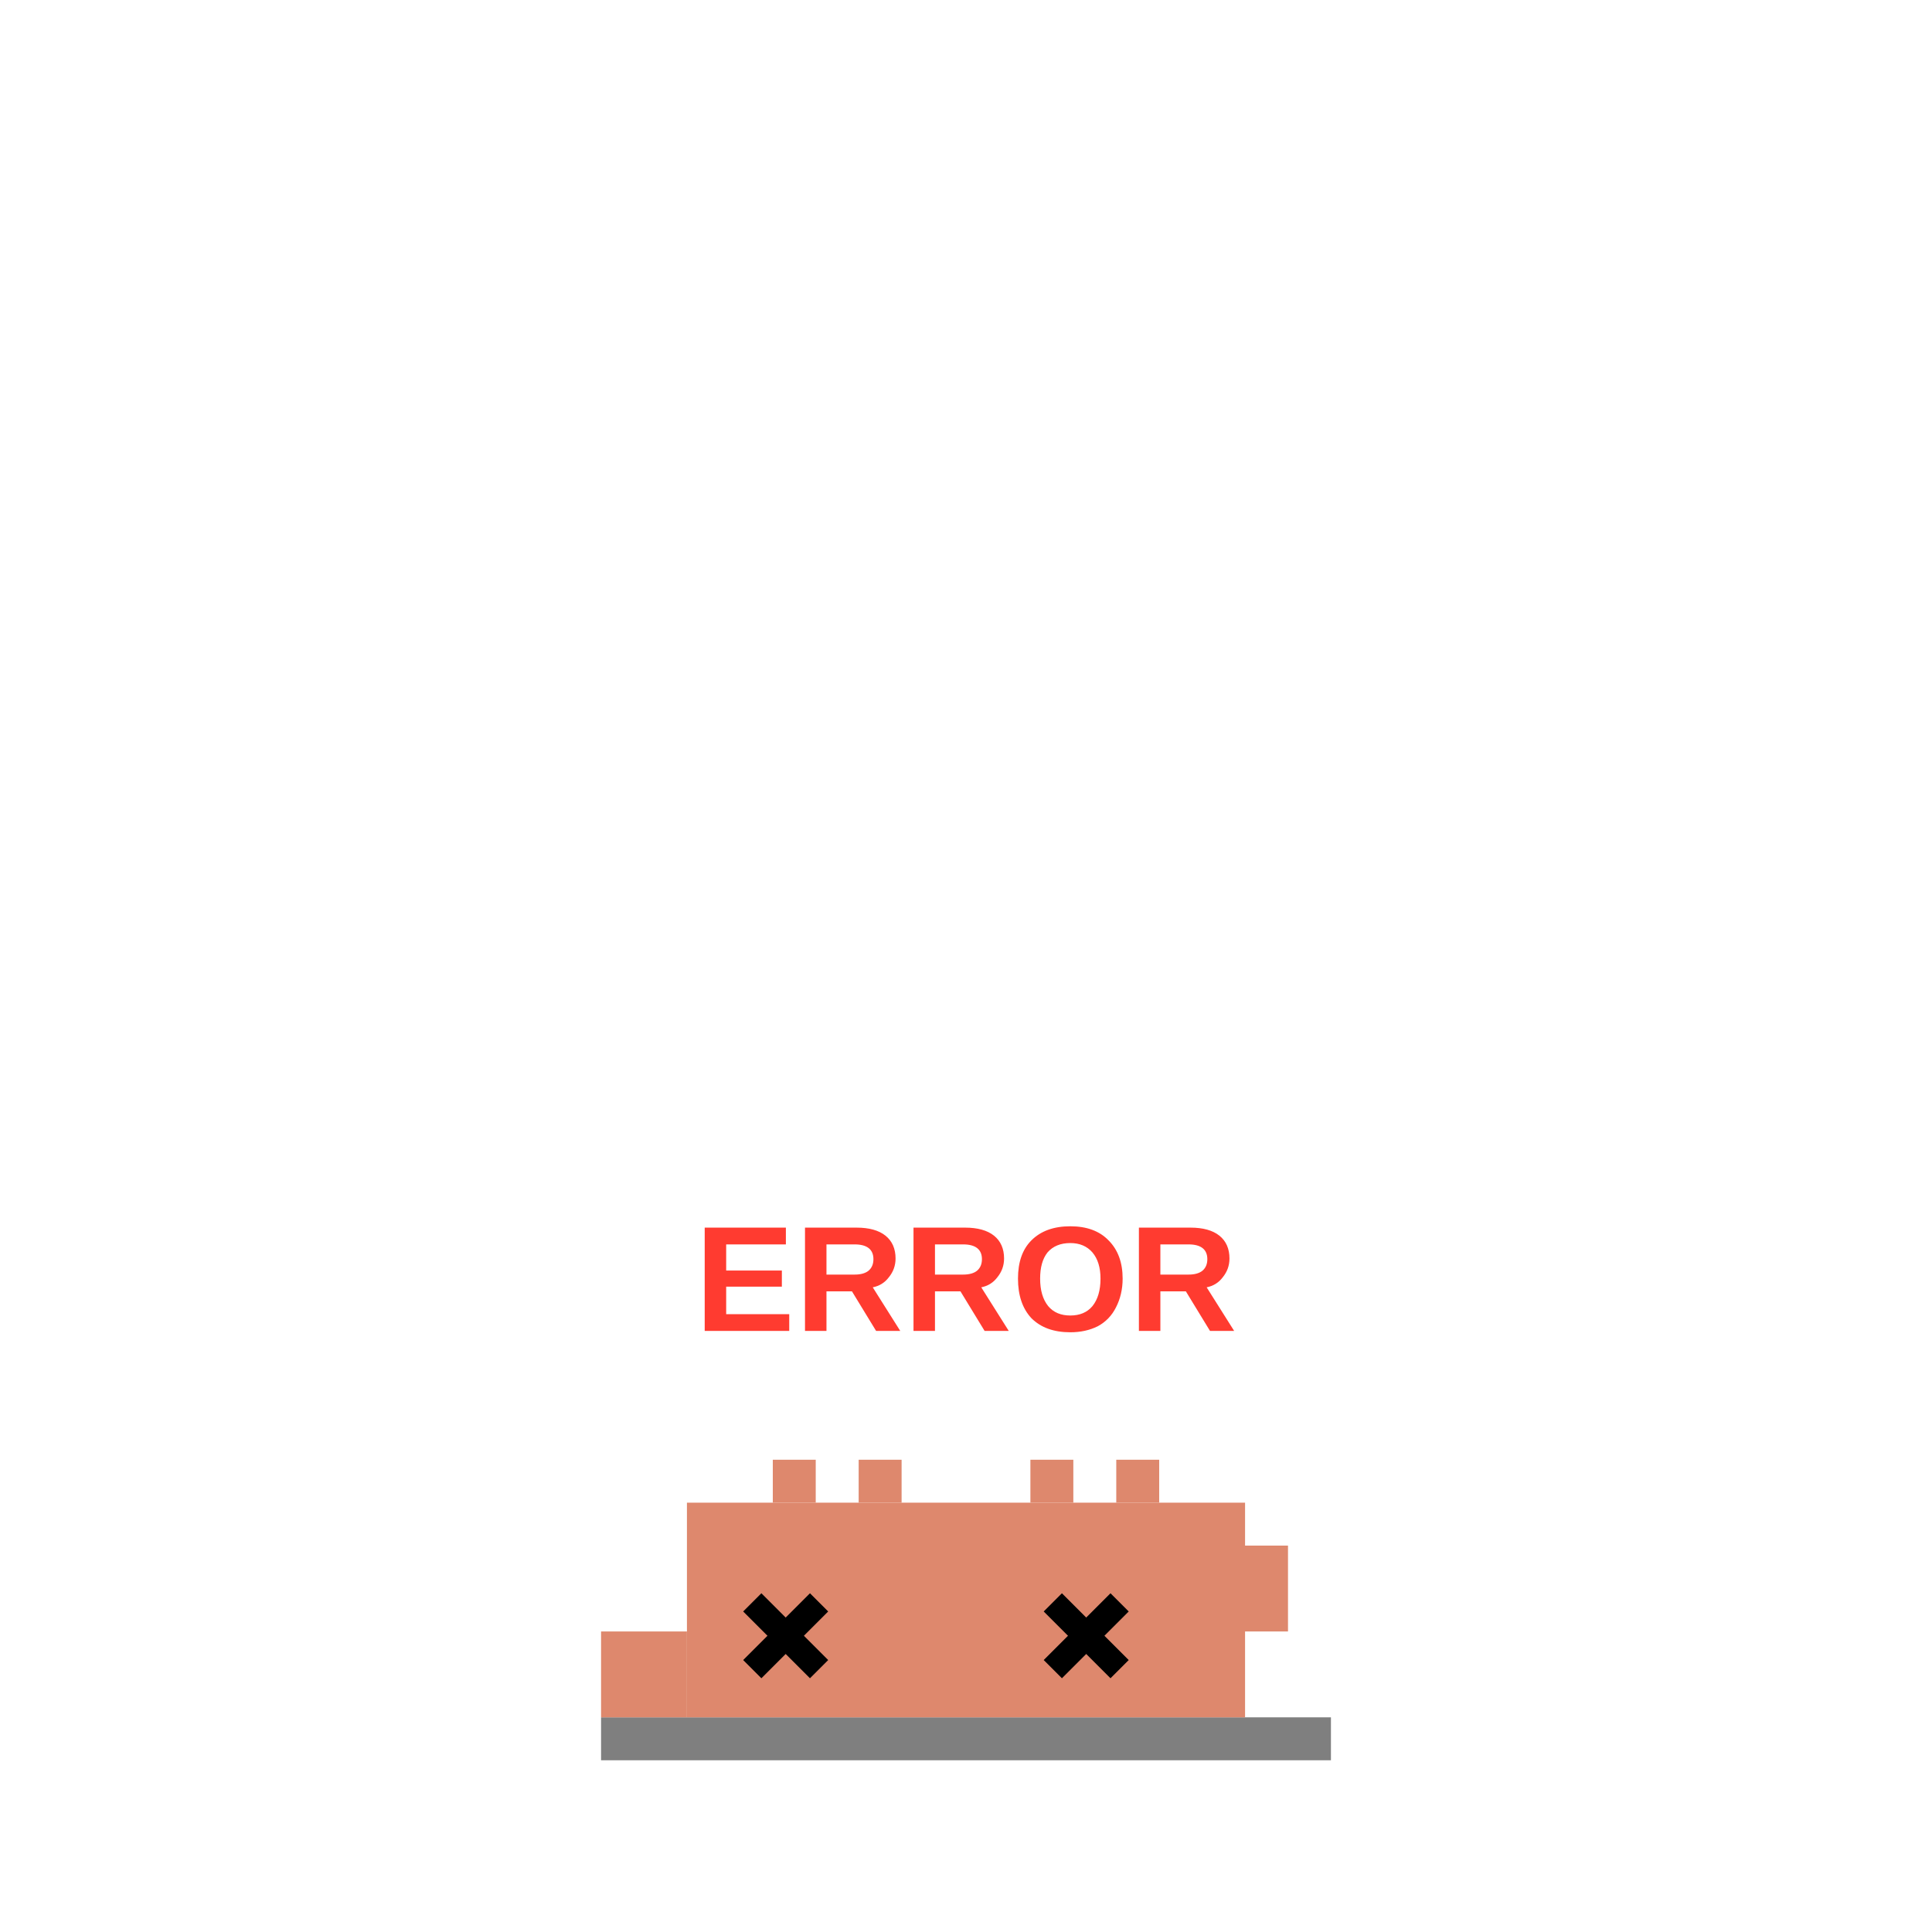
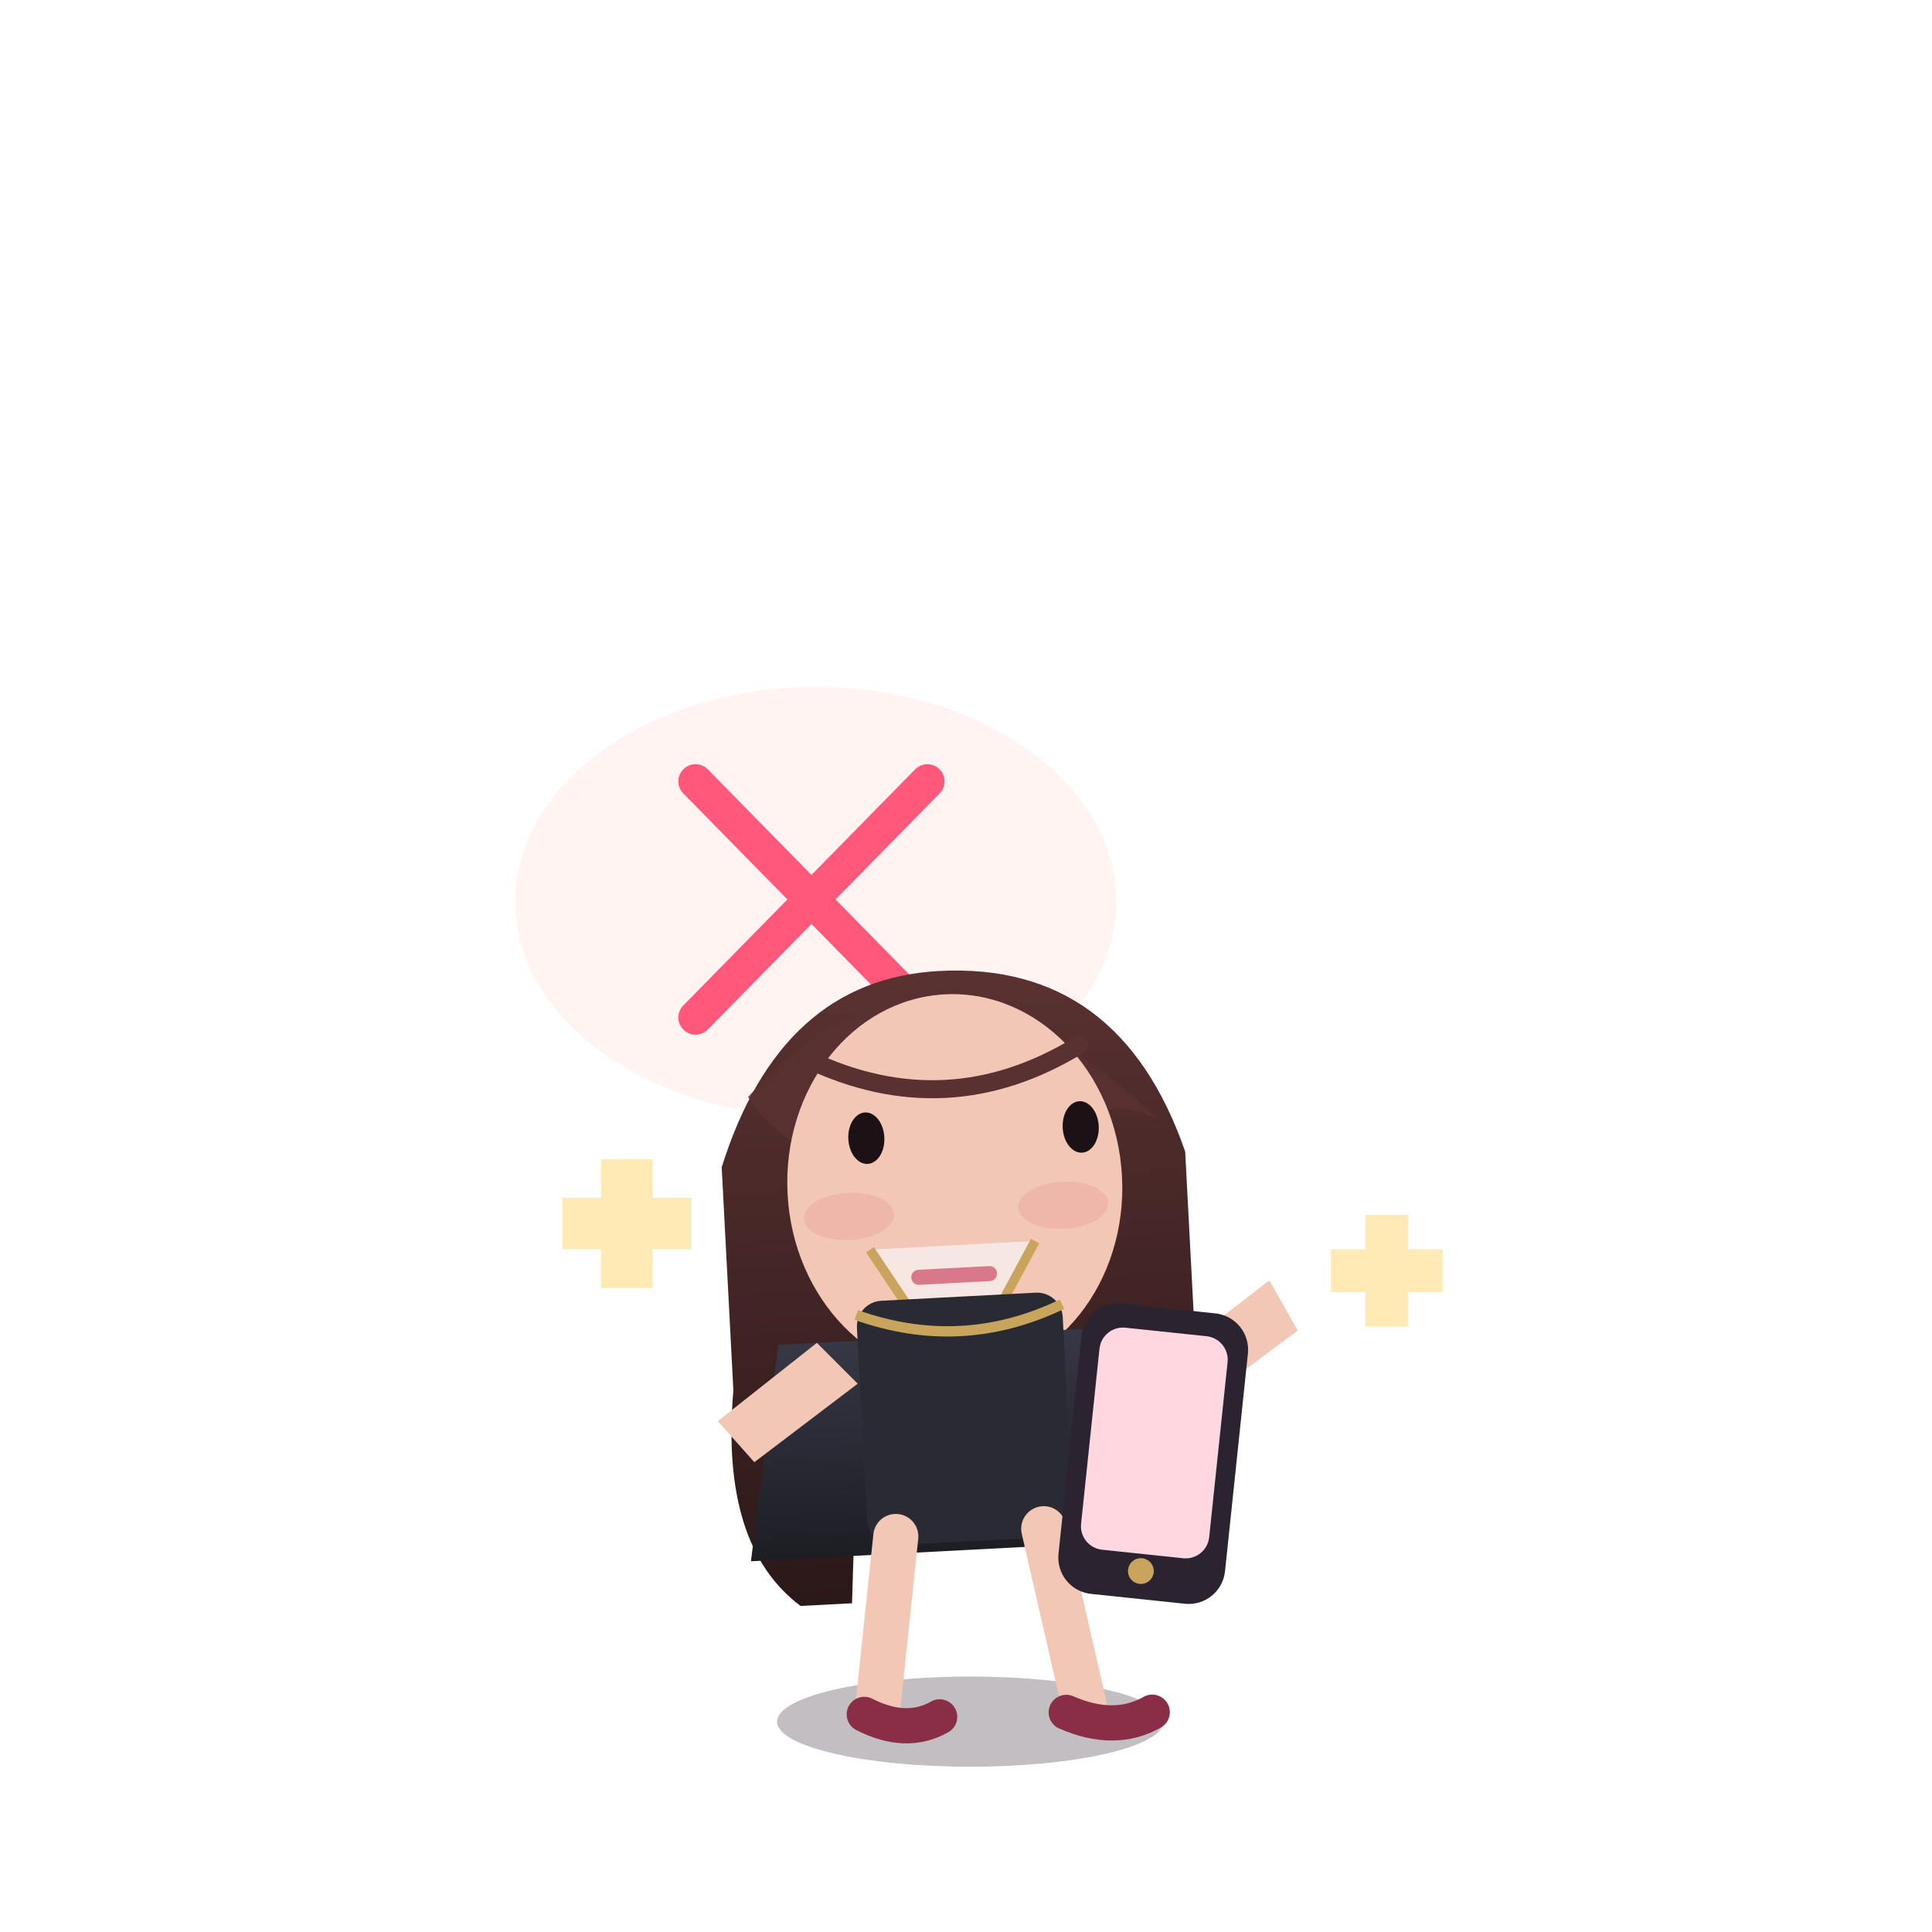
<svg xmlns="http://www.w3.org/2000/svg" viewBox="-15 -25 45 45" width="500" height="500">
  <defs>
+     <linearGradient id="hair-grad" x1="0" y1="0" x2="0" y2="1">
+       <stop offset="0%" stop-color="#5A3131" />
+       <stop offset="100%" stop-color="#2B1818" />
+     </linearGradient>
+     <linearGradient id="blazer-grad" x1="0" y1="0" x2="0" y2="1">
+       <stop offset="0%" stop-color="#373746" />
+       <stop offset="100%" stop-color="#1D1D24" />
+     </linearGradient>
    <style>
-       .body-exhausted {
-         transform-origin: 7.5px 15px;
-         animation: heavy-breathe 2.5s infinite ease-in-out;
+       .body-float { transform-origin: 7.5px 10px; animation: bodyFloat 3.8s infinite ease-in-out; }
+       .hair-sway { transform-origin: 7.5px 4.5px; animation: hairSway 4.8s infinite ease-in-out; }
+       .sparkle-pulse { animation: sparklePulse 1.8s infinite ease-in-out; }
+       .alert-pop { animation: alertPop 0.9s infinite ease-in-out; }
+       .sleep-breathe { transform-origin: 7.5px 10px; animation: sleepBreathe 4.6s infinite ease-in-out; }
+       .mini-hover { animation: miniHover 2.6s infinite ease-in-out; }
+       @keyframes bodyFloat {
+         0%,100% { transform: translate(0,0); }
+         50% { transform: translate(0,0.65px); }
      }
-       .arm-fan {
-         transform-origin: 14px 10px;
-         animation: fan-self 0.4s infinite alternate ease-in-out;
+       @keyframes hairSway {
+         0%,100% { transform: rotate(0deg); }
+         50% { transform: rotate(-1.6deg); }
      }
-       .smoke {
-         opacity: 0;
-         animation: puff-smoke 3s infinite ease-out;
+       @keyframes sparklePulse {
+         0%,100% { opacity: 0.65; transform: scale(1); }
+         50% { opacity: 1; transform: scale(1.08); }
      }
-       .sm1 { animation-delay: 0s; }
-       .sm2 { animation-delay: 1s; }
-       .sm3 { animation-delay: 2s; }
- 
-       /* Error warning flash */
-       .error-warning {
-         animation: error-flash 0.8s infinite ease-in-out;
+       @keyframes alertPop {
+         0%,100% { transform: translateY(0); }
+         50% { transform: translateY(-0.7px); }
      }
- 
-       @keyframes heavy-breathe {
-         0%, 100% { transform: scale(1, 1) translateY(0); }
-         50% { transform: scale(1.05, 0.9) translateY(1.5px); }
+       @keyframes sleepBreathe {
+         0%,100% { transform: translate(0,0) scale(1,1); }
+         50% { transform: translate(0,0.8px) scale(1.02,0.98); }
      }
-       @keyframes fan-self {
-         0% { transform: rotate(0deg); }
-         100% { transform: rotate(-60deg); }
-       }
-       @keyframes puff-smoke {
-         0% { transform: translate(7.5px, 6px) scale(0.5); opacity: 0; }
-         20% { opacity: 0.6; }
-         100% { transform: translate(7.5px, -15px) scale(2); opacity: 0; }
-       }
-       @keyframes error-flash {
-         0%, 100% { opacity: 1; }
-         50% { opacity: 0.15; }
+       @keyframes miniHover {
+         0%,100% { transform: translateY(0); }
+         50% { transform: translateY(-0.8px); }
      }
    </style>
-     <g id="smoke-puff">
-       <rect x="-1" y="-1" width="2" height="2" fill="#B0BEC5" rx="0.5" />
-       <rect x="0" y="-2" width="2" height="2" fill="#CFD8DC" rx="0.5" />
-     </g>
  </defs>
-   <rect id="ground-shadow" x="-1" y="15" width="17" height="1" fill="#000000" opacity="0.5" />
+   <g transform="translate(-4 -9)">
+     <ellipse cx="8" cy="5" rx="7" ry="5" fill="#FFF4F1" opacity="0.96" />
+     <path d="M12 8 L14 11 L10 9 Z" fill="#FFF4F1" opacity="0.96" />
+     <path d="M5.2 2.2 L10.6 7.7 M10.6 2.2 L5.2 7.7" stroke="#FF587A" stroke-width="0.8" stroke-linecap="round" />
+   </g>
+   <g transform="translate(0 0) scale(1 1)">
+     <ellipse cx="7.6" cy="15.1" rx="4.5" ry="1.05" fill="#24171F" opacity="0.28" />
+   </g>
  <g>
-     <use href="#smoke-puff" class="smoke sm1" />
-     <use href="#smoke-puff" class="smoke sm2" transform="translate(-2, 0)" />
-     <use href="#smoke-puff" class="smoke sm3" transform="translate(2, 0)" />
-   </g>
-   <g class="body-exhausted">
-     <g fill="#DE886D">
-       <rect x="3" y="9" width="1" height="1" />
-       <rect x="5" y="9" width="1" height="1" />
-       <rect x="9" y="9" width="1" height="1" />
-       <rect x="11" y="9" width="1" height="1" />
-     </g>
-     <g fill="#DE886D">
-       <rect x="1" y="10" width="13" height="5" />
-       <rect x="-1" y="13" width="2" height="2" />
-     </g>
-     <g class="arm-fan">
-       <rect x="13" y="11" width="2" height="2" fill="#DE886D" />
-     </g>
-     <g fill="#000000">
-       <rect x="3" y="12" width="0.6" height="2.2" transform="rotate(45 3.3 13.1)" />
-       <rect x="3" y="12" width="0.6" height="2.2" transform="rotate(-45 3.3 13.1)" />
-       <rect x="10" y="12" width="0.6" height="2.2" transform="rotate(45 10.3 13.1)" />
-       <rect x="10" y="12" width="0.6" height="2.2" transform="rotate(-45 10.3 13.1)" />
+     <g transform="translate(0 0) rotate(-3 7.5 9.5)" class="body-float">
+       <g class="hair-sway">
+         <path d="M2.2 1.9 Q3.8 -2.4 7.5 -2.4 Q11.7 -2.4 13 2.1 L13 7.8 Q12.3 10.8 10.6 12.2 L9.6 12.2 L10 5.5 Q7.8 7.2 5.1 7.4 L4.7 12.2 L3.5 12.2 Q1.7 10.7 2.2 7.1 Z" fill="url(#hair-grad)" />
+         <path d="M2.9 0.3 Q7.2 -4.1 12.4 1.3 Q11.4 0.8 10.5 1.2 Q7.6 -1.6 4.4 1.7 Q3.4 1.2 2.9 0.3 Z" fill="#5A3131" opacity="0.88" />
+       </g>
+       <ellipse cx="7.6" cy="2.6" rx="3.9" ry="4.45" fill="#F2C7B5" />
+       <ellipse cx="5.1" cy="3.2" rx="1.05" ry="0.55" fill="#E8A59B" opacity="0.45" />
+       <ellipse cx="10.1" cy="3.2" rx="1.05" ry="0.55" fill="#E8A59B" opacity="0.45" />
+       <g fill="#1C1115">
+         <ellipse cx="5.6" cy="1.4" rx="0.42" ry="0.6" />
+         <ellipse cx="10.6" cy="1.4" rx="0.42" ry="0.6" />
+       </g>
+       <path d="M6.5 4.7 q1 -0.45 2 0" stroke="#B84C67" stroke-width="0.42" fill="none" stroke-linecap="round" />
+       <path d="M4.35 -0.5 Q7.5 1.2 10.65 -0.5" stroke="#5A3131" stroke-width="0.42" fill="none" stroke-linecap="round" />
+       <path d="M3.3 6.1 L11.8 6.1 L12.7 11.1 L2.4 11.1 Z" fill="url(#blazer-grad)" />
+       <path d="M5.55 4 L7.45 7.2 L9.4 4" fill="#F7E7E2" />
+       <path d="M5.55 4 L7.45 7.2 L9.4 4" stroke="#C9A45C" stroke-width="0.22" fill="#F7E7E2" />
+       <path d="M6.65 4.7 H8.3" stroke="#D9778B" stroke-width="0.35" stroke-linecap="round" />
+       <rect x="5.15" y="5.2" width="4.8" height="5.7" rx="0.6" fill="#2A2A33" />
+       <path d="M5.15 5.5 Q7.55 6.5 9.95 5.5" stroke="#C9A45C" stroke-width="0.24" fill="none" />
+       <path d="M1.8 7.8 L4.2 6.1 L5.1 7.1 L2.6 8.8 Z" fill="#F2C7B5" />
+       <path d="M11.9 7.2 L14.8 5.2 L15.4 6.4 L12.7 8.2 Z" fill="#F2C7B5" />
+       <path d="M5.8 10.7 L5.15 14.8" stroke="#F2C7B5" stroke-width="1.05" stroke-linecap="round" />
+       <path d="M9.25 10.7 L10 15" stroke="#F2C7B5" stroke-width="1.05" stroke-linecap="round" />
+       <path d="M4.85 14.8 Q5.8 15.35 6.6 14.95" stroke="#8A2D47" stroke-width="0.82" stroke-linecap="round" />
+       <path d="M9.55 15 Q10.65 15.55 11.55 15.1" stroke="#8A2D47" stroke-width="0.82" stroke-linecap="round" />
+       <g transform="translate(10 5.7) rotate(9 2 3)">
+         <rect x="0" y="0" width="3.9" height="6.8" rx="0.85" fill="#2B2430" />
+         <rect x="0.45" y="0.55" width="3" height="5.2" rx="0.55" fill="#FFD7E0" />
+         <circle cx="1.95" cy="6.15" r="0.3" fill="#C9A45C" />
+       </g>
    </g>
  </g>
-   <g class="error-warning">
-     <text x="7.5" y="6" text-anchor="middle" font-family="'Söhne', 'Helvetica Neue', Arial, sans-serif" font-size="3.5" font-weight="700" fill="#FF3B30">ERROR</text>
+   <g fill="#FFE8B0" opacity="0.95">
+     <rect x="-1" y="2" width="1.2" height="3" />
+     <rect x="-1.9" y="2.9" width="3" height="1.2" />
+     <rect x="16.8" y="3.3" width="1" height="2.6" />
+     <rect x="16" y="4.1" width="2.6" height="1" />
  </g>
</svg>
